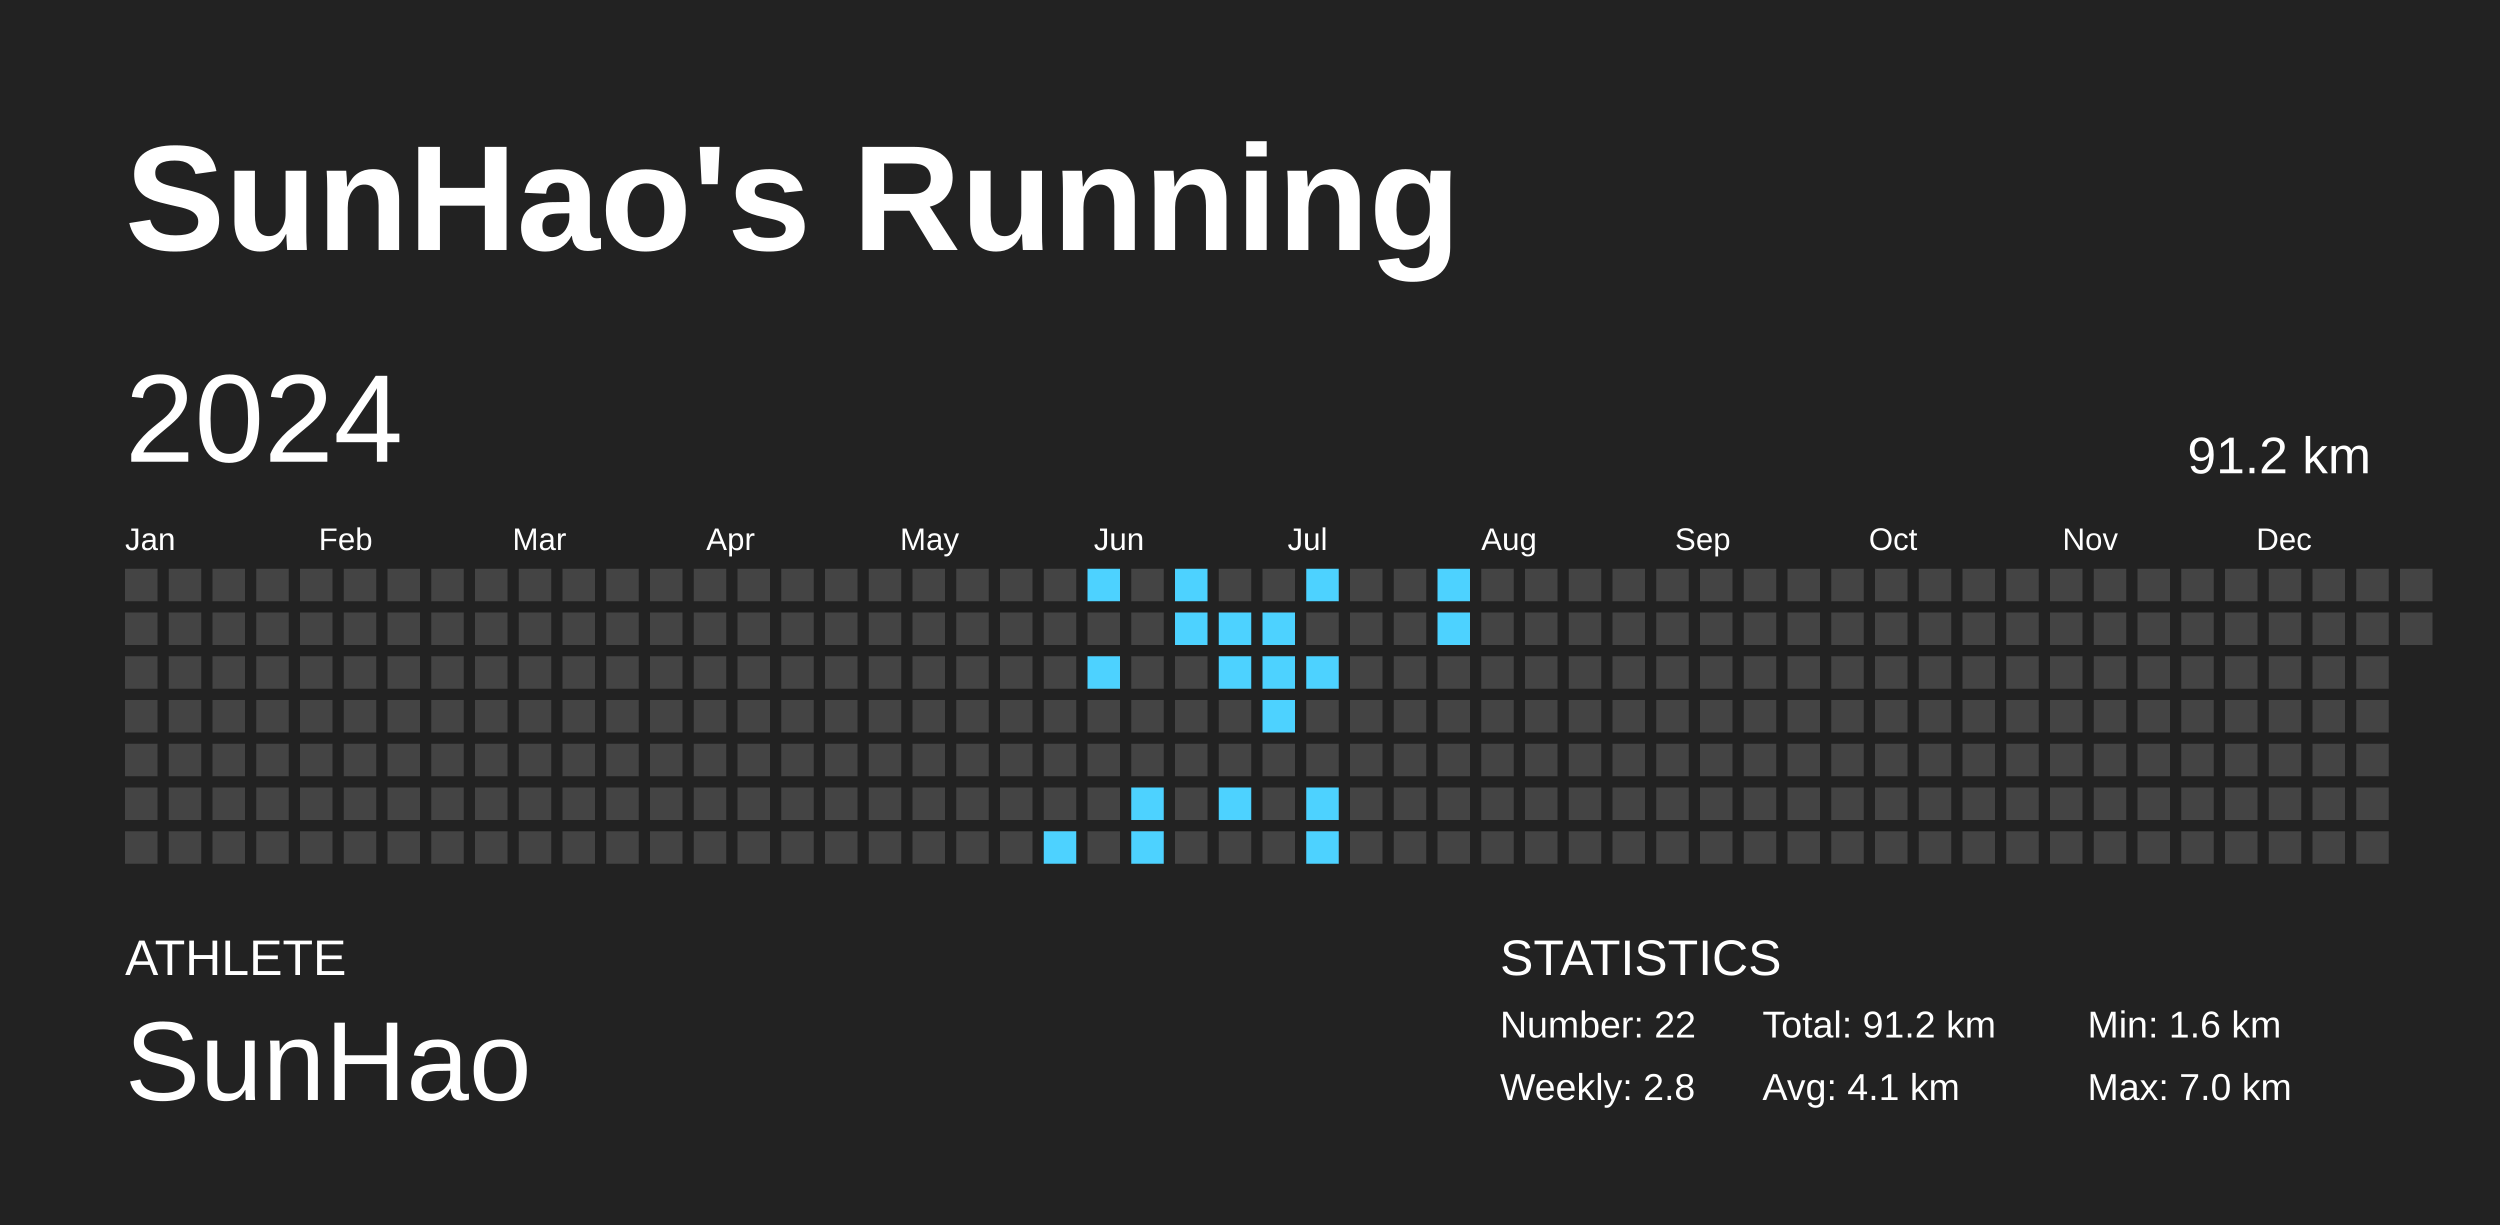
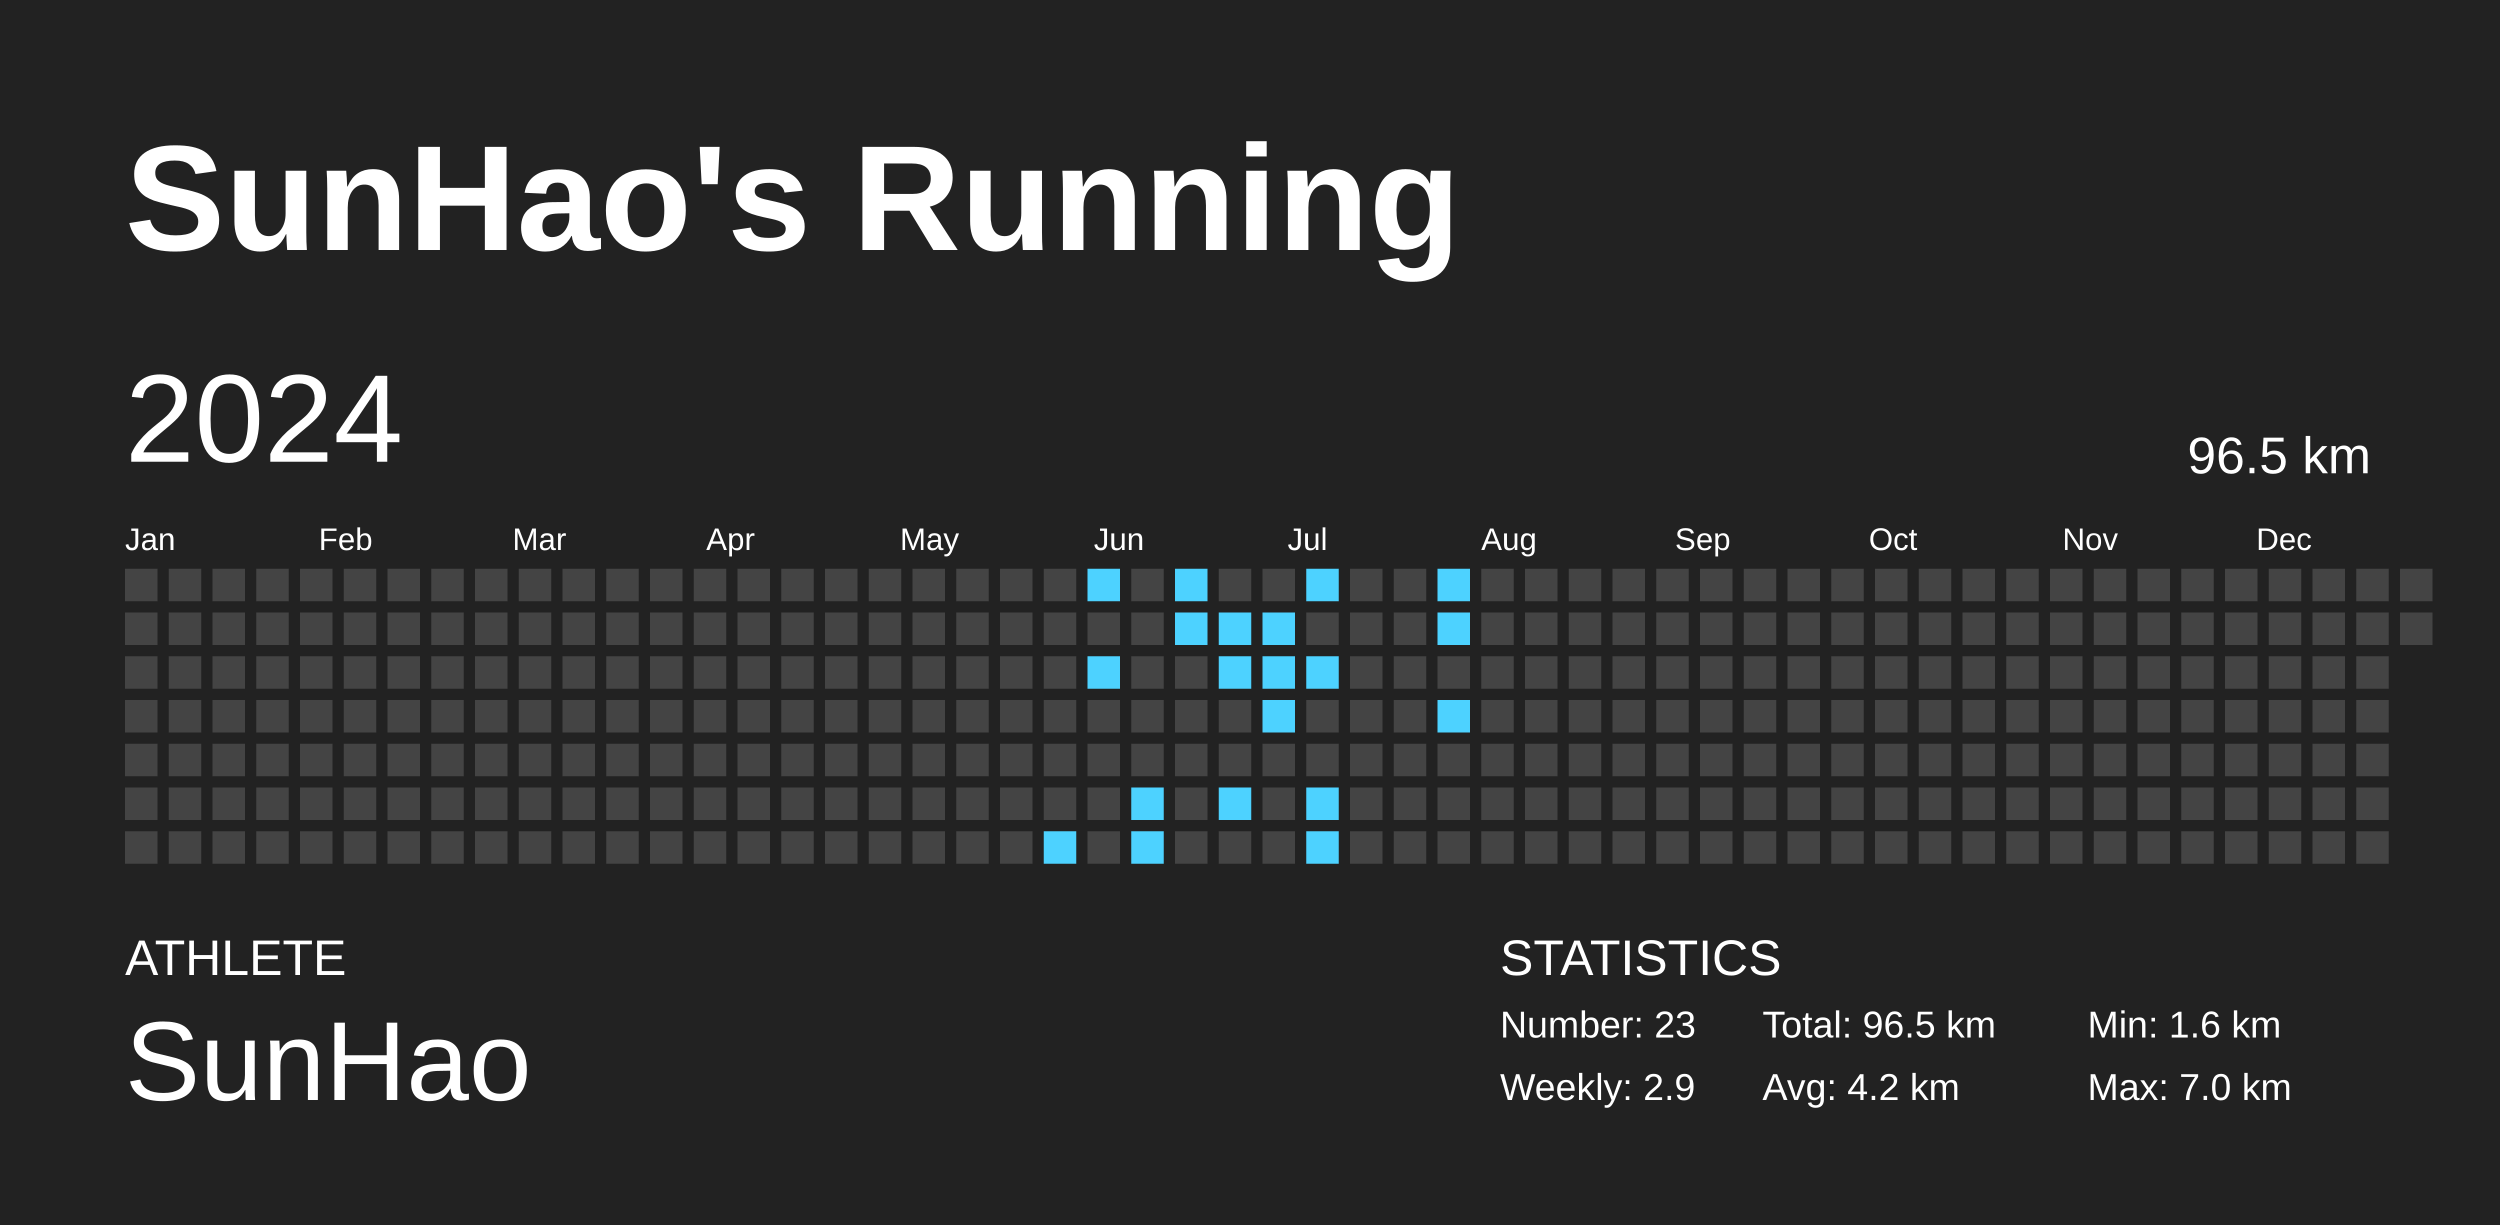
<svg xmlns="http://www.w3.org/2000/svg" baseProfile="full" height="98mm" version="1.1" viewBox="0,0,200,98" width="200mm">
  <defs />
  <rect fill="#222222" height="98" width="200" x="0" y="0" />
  <text fill="#FFFFFF" style="font-size:12px; font-family:Arial; font-weight:bold;" x="10" y="20">SunHao's Running</text>
  <text fill="#FFFFFF" style="font-size:4px; font-family:Arial" x="10" y="78">ATHLETE</text>
  <text fill="#FFFFFF" style="font-size:9px; font-family:Arial" x="10" y="88">SunHao</text>
  <text fill="#FFFFFF" style="font-size:4px; font-family:Arial" x="120" y="78">STATISTICS</text>
-   <text fill="#FFFFFF" style="font-size:3px; font-family:Arial" x="120" y="83">Number: 22</text>
-   <text fill="#FFFFFF" style="font-size:3px; font-family:Arial" x="120" y="88">Weekly: 2.8</text>
-   <text fill="#FFFFFF" style="font-size:3px; font-family:Arial" x="141" y="83">Total: 91.2 km</text>
-   <text fill="#FFFFFF" style="font-size:3px; font-family:Arial" x="141" y="88">Avg: 4.1 km</text>
+   <text fill="#FFFFFF" style="font-size:3px; font-family:Arial" x="120" y="83">Number: 23</text>
+   <text fill="#FFFFFF" style="font-size:3px; font-family:Arial" x="120" y="88">Weekly: 2.9</text>
+   <text fill="#FFFFFF" style="font-size:3px; font-family:Arial" x="141" y="83">Total: 96.5 km</text>
+   <text fill="#FFFFFF" style="font-size:3px; font-family:Arial" x="141" y="88">Avg: 4.2 km</text>
  <text fill="#FFFFFF" style="font-size:3px; font-family:Arial" x="167" y="83">Min: 1.6 km</text>
  <text fill="#FFFFFF" style="font-size:3px; font-family:Arial" x="167" y="88">Max: 7.0 km</text>
  <text dominant-baseline="hanging" fill="#FFFFFF" style="font-size:10.0px; font-family:Arial;" x="10" y="30">2024</text>
-   <text dominant-baseline="hanging" fill="#FFFFFF" style="font-size:4.125px; font-family:Arial;" x="175" y="35">91.2 km</text>
+   <text dominant-baseline="hanging" fill="#FFFFFF" style="font-size:4.125px; font-family:Arial;" x="175" y="35">96.5 km</text>
  <text fill="#FFFFFF" style="font-size:2.5px; font-family:Arial" x="10.0" y="44">Jan</text>
  <text fill="#FFFFFF" style="font-size:2.5px; font-family:Arial" x="25.5" y="44">Feb</text>
  <text fill="#FFFFFF" style="font-size:2.5px; font-family:Arial" x="41.0" y="44">Mar</text>
  <text fill="#FFFFFF" style="font-size:2.5px; font-family:Arial" x="56.5" y="44">Apr</text>
  <text fill="#FFFFFF" style="font-size:2.5px; font-family:Arial" x="72.0" y="44">May</text>
  <text fill="#FFFFFF" style="font-size:2.5px; font-family:Arial" x="87.5" y="44">Jun</text>
  <text fill="#FFFFFF" style="font-size:2.5px; font-family:Arial" x="103.0" y="44">Jul</text>
  <text fill="#FFFFFF" style="font-size:2.5px; font-family:Arial" x="118.5" y="44">Aug</text>
  <text fill="#FFFFFF" style="font-size:2.5px; font-family:Arial" x="134.0" y="44">Sep</text>
  <text fill="#FFFFFF" style="font-size:2.5px; font-family:Arial" x="149.5" y="44">Oct</text>
  <text fill="#FFFFFF" style="font-size:2.5px; font-family:Arial" x="165.0" y="44">Nov</text>
  <text fill="#FFFFFF" style="font-size:2.5px; font-family:Arial" x="180.5" y="44">Dec</text>
  <rect fill="#444444" height="2.6" width="2.6" x="10.0" y="45.5" />
  <rect fill="#444444" height="2.6" width="2.6" x="10.0" y="49.0" />
  <rect fill="#444444" height="2.6" width="2.6" x="10.0" y="52.5" />
  <rect fill="#444444" height="2.6" width="2.6" x="10.0" y="56.0" />
  <rect fill="#444444" height="2.6" width="2.6" x="10.0" y="59.5" />
  <rect fill="#444444" height="2.6" width="2.6" x="10.0" y="63.0" />
  <rect fill="#444444" height="2.6" width="2.6" x="10.0" y="66.5" />
  <rect fill="#444444" height="2.6" width="2.6" x="13.5" y="45.5" />
  <rect fill="#444444" height="2.6" width="2.6" x="13.5" y="49.0" />
  <rect fill="#444444" height="2.6" width="2.6" x="13.5" y="52.5" />
  <rect fill="#444444" height="2.6" width="2.6" x="13.5" y="56.0" />
  <rect fill="#444444" height="2.6" width="2.6" x="13.5" y="59.5" />
  <rect fill="#444444" height="2.6" width="2.6" x="13.5" y="63.0" />
  <rect fill="#444444" height="2.6" width="2.6" x="13.5" y="66.5" />
  <rect fill="#444444" height="2.6" width="2.6" x="17.0" y="45.5" />
  <rect fill="#444444" height="2.6" width="2.6" x="17.0" y="49.0" />
  <rect fill="#444444" height="2.6" width="2.6" x="17.0" y="52.5" />
  <rect fill="#444444" height="2.6" width="2.6" x="17.0" y="56.0" />
  <rect fill="#444444" height="2.6" width="2.6" x="17.0" y="59.5" />
  <rect fill="#444444" height="2.6" width="2.6" x="17.0" y="63.0" />
  <rect fill="#444444" height="2.6" width="2.6" x="17.0" y="66.5" />
  <rect fill="#444444" height="2.6" width="2.6" x="20.5" y="45.5" />
  <rect fill="#444444" height="2.6" width="2.6" x="20.5" y="49.0" />
  <rect fill="#444444" height="2.6" width="2.6" x="20.5" y="52.5" />
  <rect fill="#444444" height="2.6" width="2.6" x="20.5" y="56.0" />
  <rect fill="#444444" height="2.6" width="2.6" x="20.5" y="59.5" />
  <rect fill="#444444" height="2.6" width="2.6" x="20.5" y="63.0" />
  <rect fill="#444444" height="2.6" width="2.6" x="20.5" y="66.5" />
  <rect fill="#444444" height="2.6" width="2.6" x="24.0" y="45.5" />
  <rect fill="#444444" height="2.6" width="2.6" x="24.0" y="49.0" />
  <rect fill="#444444" height="2.6" width="2.6" x="24.0" y="52.5" />
  <rect fill="#444444" height="2.6" width="2.6" x="24.0" y="56.0" />
  <rect fill="#444444" height="2.6" width="2.6" x="24.0" y="59.5" />
  <rect fill="#444444" height="2.6" width="2.6" x="24.0" y="63.0" />
  <rect fill="#444444" height="2.6" width="2.6" x="24.0" y="66.5" />
  <rect fill="#444444" height="2.6" width="2.6" x="27.5" y="45.5" />
  <rect fill="#444444" height="2.6" width="2.6" x="27.5" y="49.0" />
  <rect fill="#444444" height="2.6" width="2.6" x="27.5" y="52.5" />
  <rect fill="#444444" height="2.6" width="2.6" x="27.5" y="56.0" />
  <rect fill="#444444" height="2.6" width="2.6" x="27.5" y="59.5" />
  <rect fill="#444444" height="2.6" width="2.6" x="27.5" y="63.0" />
  <rect fill="#444444" height="2.6" width="2.6" x="27.5" y="66.5" />
  <rect fill="#444444" height="2.6" width="2.6" x="31.0" y="45.5" />
  <rect fill="#444444" height="2.6" width="2.6" x="31.0" y="49.0" />
  <rect fill="#444444" height="2.6" width="2.6" x="31.0" y="52.5" />
  <rect fill="#444444" height="2.6" width="2.6" x="31.0" y="56.0" />
  <rect fill="#444444" height="2.6" width="2.6" x="31.0" y="59.5" />
  <rect fill="#444444" height="2.6" width="2.6" x="31.0" y="63.0" />
  <rect fill="#444444" height="2.6" width="2.6" x="31.0" y="66.5" />
  <rect fill="#444444" height="2.6" width="2.6" x="34.5" y="45.5" />
  <rect fill="#444444" height="2.6" width="2.6" x="34.5" y="49.0" />
  <rect fill="#444444" height="2.6" width="2.6" x="34.5" y="52.5" />
  <rect fill="#444444" height="2.6" width="2.6" x="34.5" y="56.0" />
  <rect fill="#444444" height="2.6" width="2.6" x="34.5" y="59.5" />
  <rect fill="#444444" height="2.6" width="2.6" x="34.5" y="63.0" />
  <rect fill="#444444" height="2.6" width="2.6" x="34.5" y="66.5" />
  <rect fill="#444444" height="2.6" width="2.6" x="38.0" y="45.5" />
  <rect fill="#444444" height="2.6" width="2.6" x="38.0" y="49.0" />
  <rect fill="#444444" height="2.6" width="2.6" x="38.0" y="52.5" />
  <rect fill="#444444" height="2.6" width="2.6" x="38.0" y="56.0" />
  <rect fill="#444444" height="2.6" width="2.6" x="38.0" y="59.5" />
  <rect fill="#444444" height="2.6" width="2.6" x="38.0" y="63.0" />
  <rect fill="#444444" height="2.6" width="2.6" x="38.0" y="66.5" />
  <rect fill="#444444" height="2.6" width="2.6" x="41.5" y="45.5" />
  <rect fill="#444444" height="2.6" width="2.6" x="41.5" y="49.0" />
  <rect fill="#444444" height="2.6" width="2.6" x="41.5" y="52.5" />
  <rect fill="#444444" height="2.6" width="2.6" x="41.5" y="56.0" />
  <rect fill="#444444" height="2.6" width="2.6" x="41.5" y="59.5" />
  <rect fill="#444444" height="2.6" width="2.6" x="41.5" y="63.0" />
  <rect fill="#444444" height="2.6" width="2.6" x="41.5" y="66.5" />
  <rect fill="#444444" height="2.6" width="2.6" x="45.0" y="45.5" />
  <rect fill="#444444" height="2.6" width="2.6" x="45.0" y="49.0" />
  <rect fill="#444444" height="2.6" width="2.6" x="45.0" y="52.5" />
  <rect fill="#444444" height="2.6" width="2.6" x="45.0" y="56.0" />
  <rect fill="#444444" height="2.6" width="2.6" x="45.0" y="59.5" />
  <rect fill="#444444" height="2.6" width="2.6" x="45.0" y="63.0" />
  <rect fill="#444444" height="2.6" width="2.6" x="45.0" y="66.5" />
  <rect fill="#444444" height="2.6" width="2.6" x="48.5" y="45.5" />
  <rect fill="#444444" height="2.6" width="2.6" x="48.5" y="49.0" />
  <rect fill="#444444" height="2.6" width="2.6" x="48.5" y="52.5" />
  <rect fill="#444444" height="2.6" width="2.6" x="48.5" y="56.0" />
  <rect fill="#444444" height="2.6" width="2.6" x="48.5" y="59.5" />
  <rect fill="#444444" height="2.6" width="2.6" x="48.5" y="63.0" />
  <rect fill="#444444" height="2.6" width="2.6" x="48.5" y="66.5" />
  <rect fill="#444444" height="2.6" width="2.6" x="52.0" y="45.5" />
  <rect fill="#444444" height="2.6" width="2.6" x="52.0" y="49.0" />
  <rect fill="#444444" height="2.6" width="2.6" x="52.0" y="52.5" />
  <rect fill="#444444" height="2.6" width="2.6" x="52.0" y="56.0" />
  <rect fill="#444444" height="2.6" width="2.6" x="52.0" y="59.5" />
  <rect fill="#444444" height="2.6" width="2.6" x="52.0" y="63.0" />
  <rect fill="#444444" height="2.6" width="2.6" x="52.0" y="66.5" />
  <rect fill="#444444" height="2.6" width="2.6" x="55.5" y="45.5" />
  <rect fill="#444444" height="2.6" width="2.6" x="55.5" y="49.0" />
  <rect fill="#444444" height="2.6" width="2.6" x="55.5" y="52.5" />
  <rect fill="#444444" height="2.6" width="2.6" x="55.5" y="56.0" />
  <rect fill="#444444" height="2.6" width="2.6" x="55.5" y="59.5" />
  <rect fill="#444444" height="2.6" width="2.6" x="55.5" y="63.0" />
  <rect fill="#444444" height="2.6" width="2.6" x="55.5" y="66.5" />
  <rect fill="#444444" height="2.6" width="2.6" x="59.0" y="45.5" />
  <rect fill="#444444" height="2.6" width="2.6" x="59.0" y="49.0" />
  <rect fill="#444444" height="2.6" width="2.6" x="59.0" y="52.5" />
  <rect fill="#444444" height="2.6" width="2.6" x="59.0" y="56.0" />
  <rect fill="#444444" height="2.6" width="2.6" x="59.0" y="59.5" />
  <rect fill="#444444" height="2.6" width="2.6" x="59.0" y="63.0" />
  <rect fill="#444444" height="2.6" width="2.6" x="59.0" y="66.5" />
  <rect fill="#444444" height="2.6" width="2.6" x="62.5" y="45.5" />
  <rect fill="#444444" height="2.6" width="2.6" x="62.5" y="49.0" />
  <rect fill="#444444" height="2.6" width="2.6" x="62.5" y="52.5" />
  <rect fill="#444444" height="2.6" width="2.6" x="62.5" y="56.0" />
  <rect fill="#444444" height="2.6" width="2.6" x="62.5" y="59.5" />
  <rect fill="#444444" height="2.6" width="2.6" x="62.5" y="63.0" />
  <rect fill="#444444" height="2.6" width="2.6" x="62.5" y="66.5" />
  <rect fill="#444444" height="2.6" width="2.6" x="66.0" y="45.5" />
  <rect fill="#444444" height="2.6" width="2.6" x="66.0" y="49.0" />
  <rect fill="#444444" height="2.6" width="2.6" x="66.0" y="52.5" />
  <rect fill="#444444" height="2.6" width="2.6" x="66.0" y="56.0" />
  <rect fill="#444444" height="2.6" width="2.6" x="66.0" y="59.5" />
  <rect fill="#444444" height="2.6" width="2.6" x="66.0" y="63.0" />
  <rect fill="#444444" height="2.6" width="2.6" x="66.0" y="66.5" />
  <rect fill="#444444" height="2.6" width="2.6" x="69.5" y="45.5" />
  <rect fill="#444444" height="2.6" width="2.6" x="69.5" y="49.0" />
  <rect fill="#444444" height="2.6" width="2.6" x="69.5" y="52.5" />
  <rect fill="#444444" height="2.6" width="2.6" x="69.5" y="56.0" />
  <rect fill="#444444" height="2.6" width="2.6" x="69.5" y="59.5" />
  <rect fill="#444444" height="2.6" width="2.6" x="69.5" y="63.0" />
  <rect fill="#444444" height="2.6" width="2.6" x="69.5" y="66.5" />
  <rect fill="#444444" height="2.6" width="2.6" x="73.0" y="45.5" />
  <rect fill="#444444" height="2.6" width="2.6" x="73.0" y="49.0" />
  <rect fill="#444444" height="2.6" width="2.6" x="73.0" y="52.5" />
  <rect fill="#444444" height="2.6" width="2.6" x="73.0" y="56.0" />
  <rect fill="#444444" height="2.6" width="2.6" x="73.0" y="59.5" />
  <rect fill="#444444" height="2.6" width="2.6" x="73.0" y="63.0" />
  <rect fill="#444444" height="2.6" width="2.6" x="73.0" y="66.5" />
  <rect fill="#444444" height="2.6" width="2.6" x="76.5" y="45.5" />
  <rect fill="#444444" height="2.6" width="2.6" x="76.5" y="49.0" />
  <rect fill="#444444" height="2.6" width="2.6" x="76.5" y="52.5" />
  <rect fill="#444444" height="2.6" width="2.6" x="76.5" y="56.0" />
  <rect fill="#444444" height="2.6" width="2.6" x="76.5" y="59.5" />
  <rect fill="#444444" height="2.6" width="2.6" x="76.5" y="63.0" />
  <rect fill="#444444" height="2.6" width="2.6" x="76.5" y="66.5" />
  <rect fill="#444444" height="2.6" width="2.6" x="80.0" y="45.5" />
  <rect fill="#444444" height="2.6" width="2.6" x="80.0" y="49.0" />
  <rect fill="#444444" height="2.6" width="2.6" x="80.0" y="52.5" />
  <rect fill="#444444" height="2.6" width="2.6" x="80.0" y="56.0" />
  <rect fill="#444444" height="2.6" width="2.6" x="80.0" y="59.5" />
  <rect fill="#444444" height="2.6" width="2.6" x="80.0" y="63.0" />
  <rect fill="#444444" height="2.6" width="2.6" x="80.0" y="66.5" />
  <rect fill="#444444" height="2.6" width="2.6" x="83.5" y="45.5" />
  <rect fill="#444444" height="2.6" width="2.6" x="83.5" y="49.0" />
  <rect fill="#444444" height="2.6" width="2.6" x="83.5" y="52.5" />
  <rect fill="#444444" height="2.6" width="2.6" x="83.5" y="56.0" />
  <rect fill="#444444" height="2.6" width="2.6" x="83.5" y="59.5" />
  <rect fill="#444444" height="2.6" width="2.6" x="83.5" y="63.0" />
  <rect fill="#4dd2ff" height="2.6" width="2.6" x="83.5" y="66.5" />
  <rect fill="#4dd2ff" height="2.6" width="2.6" x="87.0" y="45.5" />
  <rect fill="#444444" height="2.6" width="2.6" x="87.0" y="49.0" />
  <rect fill="#4dd2ff" height="2.6" width="2.6" x="87.0" y="52.5" />
  <rect fill="#444444" height="2.6" width="2.6" x="87.0" y="56.0" />
  <rect fill="#444444" height="2.6" width="2.6" x="87.0" y="59.5" />
  <rect fill="#444444" height="2.6" width="2.6" x="87.0" y="63.0" />
  <rect fill="#444444" height="2.6" width="2.6" x="87.0" y="66.5" />
  <rect fill="#444444" height="2.6" width="2.6" x="90.5" y="45.5" />
  <rect fill="#444444" height="2.6" width="2.6" x="90.5" y="49.0" />
  <rect fill="#444444" height="2.6" width="2.6" x="90.5" y="52.5" />
  <rect fill="#444444" height="2.6" width="2.6" x="90.5" y="56.0" />
  <rect fill="#444444" height="2.6" width="2.6" x="90.5" y="59.5" />
  <rect fill="#4dd2ff" height="2.6" width="2.6" x="90.5" y="63.0" />
  <rect fill="#4dd2ff" height="2.6" width="2.6" x="90.5" y="66.5" />
  <rect fill="#4dd2ff" height="2.6" width="2.6" x="94.0" y="45.5" />
  <rect fill="#4dd2ff" height="2.6" width="2.6" x="94.0" y="49.0" />
  <rect fill="#444444" height="2.6" width="2.6" x="94.0" y="52.5" />
  <rect fill="#444444" height="2.6" width="2.6" x="94.0" y="56.0" />
  <rect fill="#444444" height="2.6" width="2.6" x="94.0" y="59.5" />
  <rect fill="#444444" height="2.6" width="2.6" x="94.0" y="63.0" />
  <rect fill="#444444" height="2.6" width="2.6" x="94.0" y="66.5" />
  <rect fill="#444444" height="2.6" width="2.6" x="97.5" y="45.5" />
  <rect fill="#4dd2ff" height="2.6" width="2.6" x="97.5" y="49.0" />
  <rect fill="#4dd2ff" height="2.6" width="2.6" x="97.5" y="52.5" />
  <rect fill="#444444" height="2.6" width="2.6" x="97.5" y="56.0" />
  <rect fill="#444444" height="2.6" width="2.6" x="97.5" y="59.5" />
  <rect fill="#4dd2ff" height="2.6" width="2.6" x="97.5" y="63.0" />
  <rect fill="#444444" height="2.6" width="2.6" x="97.5" y="66.5" />
  <rect fill="#444444" height="2.6" width="2.6" x="101.0" y="45.5" />
  <rect fill="#4dd2ff" height="2.6" width="2.6" x="101.0" y="49.0" />
  <rect fill="#4dd2ff" height="2.6" width="2.6" x="101.0" y="52.5" />
  <rect fill="#4dd2ff" height="2.6" width="2.6" x="101.0" y="56.0" />
  <rect fill="#444444" height="2.6" width="2.6" x="101.0" y="59.5" />
  <rect fill="#444444" height="2.6" width="2.6" x="101.0" y="63.0" />
  <rect fill="#444444" height="2.6" width="2.6" x="101.0" y="66.5" />
  <rect fill="#4dd2ff" height="2.6" width="2.6" x="104.5" y="45.5" />
  <rect fill="#444444" height="2.6" width="2.6" x="104.5" y="49.0" />
  <rect fill="#4dd2ff" height="2.6" width="2.6" x="104.5" y="52.5" />
  <rect fill="#444444" height="2.6" width="2.6" x="104.5" y="56.0" />
  <rect fill="#444444" height="2.6" width="2.6" x="104.5" y="59.5" />
  <rect fill="#4dd2ff" height="2.6" width="2.6" x="104.5" y="63.0" />
  <rect fill="#4dd2ff" height="2.6" width="2.6" x="104.5" y="66.5" />
  <rect fill="#444444" height="2.6" width="2.6" x="108.0" y="45.5" />
  <rect fill="#444444" height="2.6" width="2.6" x="108.0" y="49.0" />
  <rect fill="#444444" height="2.6" width="2.6" x="108.0" y="52.5" />
  <rect fill="#444444" height="2.6" width="2.6" x="108.0" y="56.0" />
  <rect fill="#444444" height="2.6" width="2.6" x="108.0" y="59.5" />
  <rect fill="#444444" height="2.6" width="2.6" x="108.0" y="63.0" />
  <rect fill="#444444" height="2.6" width="2.6" x="108.0" y="66.5" />
  <rect fill="#444444" height="2.6" width="2.6" x="111.5" y="45.5" />
  <rect fill="#444444" height="2.6" width="2.6" x="111.5" y="49.0" />
  <rect fill="#444444" height="2.6" width="2.6" x="111.5" y="52.5" />
  <rect fill="#444444" height="2.6" width="2.6" x="111.5" y="56.0" />
  <rect fill="#444444" height="2.6" width="2.6" x="111.5" y="59.5" />
  <rect fill="#444444" height="2.6" width="2.6" x="111.5" y="63.0" />
  <rect fill="#444444" height="2.6" width="2.6" x="111.5" y="66.5" />
  <rect fill="#4dd2ff" height="2.6" width="2.6" x="115.0" y="45.5" />
  <rect fill="#4dd2ff" height="2.6" width="2.6" x="115.0" y="49.0" />
  <rect fill="#444444" height="2.6" width="2.6" x="115.0" y="52.5" />
-   <rect fill="#444444" height="2.6" width="2.6" x="115.0" y="56.0" />
+   <rect fill="#4dd2ff" height="2.6" width="2.6" x="115.0" y="56.0" />
  <rect fill="#444444" height="2.6" width="2.6" x="115.0" y="59.5" />
  <rect fill="#444444" height="2.6" width="2.6" x="115.0" y="63.0" />
  <rect fill="#444444" height="2.6" width="2.6" x="115.0" y="66.5" />
  <rect fill="#444444" height="2.6" width="2.6" x="118.5" y="45.5" />
  <rect fill="#444444" height="2.6" width="2.6" x="118.5" y="49.0" />
  <rect fill="#444444" height="2.6" width="2.6" x="118.5" y="52.5" />
  <rect fill="#444444" height="2.6" width="2.6" x="118.5" y="56.0" />
  <rect fill="#444444" height="2.6" width="2.6" x="118.5" y="59.5" />
  <rect fill="#444444" height="2.6" width="2.6" x="118.5" y="63.0" />
  <rect fill="#444444" height="2.6" width="2.6" x="118.5" y="66.5" />
  <rect fill="#444444" height="2.6" width="2.6" x="122.0" y="45.5" />
  <rect fill="#444444" height="2.6" width="2.6" x="122.0" y="49.0" />
  <rect fill="#444444" height="2.6" width="2.6" x="122.0" y="52.5" />
  <rect fill="#444444" height="2.6" width="2.6" x="122.0" y="56.0" />
  <rect fill="#444444" height="2.6" width="2.6" x="122.0" y="59.5" />
  <rect fill="#444444" height="2.6" width="2.6" x="122.0" y="63.0" />
  <rect fill="#444444" height="2.6" width="2.6" x="122.0" y="66.5" />
  <rect fill="#444444" height="2.6" width="2.6" x="125.5" y="45.5" />
  <rect fill="#444444" height="2.6" width="2.6" x="125.5" y="49.0" />
  <rect fill="#444444" height="2.6" width="2.6" x="125.5" y="52.5" />
  <rect fill="#444444" height="2.6" width="2.6" x="125.5" y="56.0" />
  <rect fill="#444444" height="2.6" width="2.6" x="125.5" y="59.5" />
  <rect fill="#444444" height="2.6" width="2.6" x="125.5" y="63.0" />
  <rect fill="#444444" height="2.6" width="2.6" x="125.5" y="66.5" />
  <rect fill="#444444" height="2.6" width="2.6" x="129.0" y="45.5" />
  <rect fill="#444444" height="2.6" width="2.6" x="129.0" y="49.0" />
  <rect fill="#444444" height="2.6" width="2.6" x="129.0" y="52.5" />
  <rect fill="#444444" height="2.6" width="2.6" x="129.0" y="56.0" />
  <rect fill="#444444" height="2.6" width="2.6" x="129.0" y="59.5" />
  <rect fill="#444444" height="2.6" width="2.6" x="129.0" y="63.0" />
  <rect fill="#444444" height="2.6" width="2.6" x="129.0" y="66.5" />
  <rect fill="#444444" height="2.6" width="2.6" x="132.5" y="45.5" />
  <rect fill="#444444" height="2.6" width="2.6" x="132.5" y="49.0" />
  <rect fill="#444444" height="2.6" width="2.6" x="132.5" y="52.5" />
  <rect fill="#444444" height="2.6" width="2.6" x="132.5" y="56.0" />
  <rect fill="#444444" height="2.6" width="2.6" x="132.5" y="59.5" />
  <rect fill="#444444" height="2.6" width="2.6" x="132.5" y="63.0" />
  <rect fill="#444444" height="2.6" width="2.6" x="132.5" y="66.5" />
  <rect fill="#444444" height="2.6" width="2.6" x="136.0" y="45.5" />
  <rect fill="#444444" height="2.6" width="2.6" x="136.0" y="49.0" />
  <rect fill="#444444" height="2.6" width="2.6" x="136.0" y="52.5" />
  <rect fill="#444444" height="2.6" width="2.6" x="136.0" y="56.0" />
  <rect fill="#444444" height="2.6" width="2.6" x="136.0" y="59.5" />
  <rect fill="#444444" height="2.6" width="2.6" x="136.0" y="63.0" />
  <rect fill="#444444" height="2.6" width="2.6" x="136.0" y="66.5" />
  <rect fill="#444444" height="2.6" width="2.6" x="139.5" y="45.5" />
  <rect fill="#444444" height="2.6" width="2.6" x="139.5" y="49.0" />
  <rect fill="#444444" height="2.6" width="2.6" x="139.5" y="52.5" />
  <rect fill="#444444" height="2.6" width="2.6" x="139.5" y="56.0" />
  <rect fill="#444444" height="2.6" width="2.6" x="139.5" y="59.5" />
  <rect fill="#444444" height="2.6" width="2.6" x="139.5" y="63.0" />
  <rect fill="#444444" height="2.6" width="2.6" x="139.5" y="66.5" />
  <rect fill="#444444" height="2.6" width="2.6" x="143.0" y="45.5" />
  <rect fill="#444444" height="2.6" width="2.6" x="143.0" y="49.0" />
  <rect fill="#444444" height="2.6" width="2.6" x="143.0" y="52.5" />
  <rect fill="#444444" height="2.6" width="2.6" x="143.0" y="56.0" />
  <rect fill="#444444" height="2.6" width="2.6" x="143.0" y="59.5" />
  <rect fill="#444444" height="2.6" width="2.6" x="143.0" y="63.0" />
  <rect fill="#444444" height="2.6" width="2.6" x="143.0" y="66.5" />
  <rect fill="#444444" height="2.6" width="2.6" x="146.5" y="45.5" />
  <rect fill="#444444" height="2.6" width="2.6" x="146.5" y="49.0" />
  <rect fill="#444444" height="2.6" width="2.6" x="146.5" y="52.5" />
  <rect fill="#444444" height="2.6" width="2.6" x="146.5" y="56.0" />
  <rect fill="#444444" height="2.6" width="2.6" x="146.5" y="59.5" />
  <rect fill="#444444" height="2.6" width="2.6" x="146.5" y="63.0" />
  <rect fill="#444444" height="2.6" width="2.6" x="146.5" y="66.5" />
  <rect fill="#444444" height="2.6" width="2.6" x="150.0" y="45.5" />
  <rect fill="#444444" height="2.6" width="2.6" x="150.0" y="49.0" />
  <rect fill="#444444" height="2.6" width="2.6" x="150.0" y="52.5" />
  <rect fill="#444444" height="2.6" width="2.6" x="150.0" y="56.0" />
  <rect fill="#444444" height="2.6" width="2.6" x="150.0" y="59.5" />
  <rect fill="#444444" height="2.6" width="2.6" x="150.0" y="63.0" />
  <rect fill="#444444" height="2.6" width="2.6" x="150.0" y="66.5" />
  <rect fill="#444444" height="2.6" width="2.6" x="153.5" y="45.5" />
  <rect fill="#444444" height="2.6" width="2.6" x="153.5" y="49.0" />
  <rect fill="#444444" height="2.6" width="2.6" x="153.5" y="52.5" />
  <rect fill="#444444" height="2.6" width="2.6" x="153.5" y="56.0" />
  <rect fill="#444444" height="2.6" width="2.6" x="153.5" y="59.5" />
  <rect fill="#444444" height="2.6" width="2.6" x="153.5" y="63.0" />
  <rect fill="#444444" height="2.6" width="2.6" x="153.5" y="66.5" />
  <rect fill="#444444" height="2.6" width="2.6" x="157.0" y="45.5" />
  <rect fill="#444444" height="2.6" width="2.6" x="157.0" y="49.0" />
  <rect fill="#444444" height="2.6" width="2.6" x="157.0" y="52.5" />
  <rect fill="#444444" height="2.6" width="2.6" x="157.0" y="56.0" />
  <rect fill="#444444" height="2.6" width="2.6" x="157.0" y="59.5" />
  <rect fill="#444444" height="2.6" width="2.6" x="157.0" y="63.0" />
  <rect fill="#444444" height="2.6" width="2.6" x="157.0" y="66.5" />
  <rect fill="#444444" height="2.6" width="2.6" x="160.5" y="45.5" />
  <rect fill="#444444" height="2.6" width="2.6" x="160.5" y="49.0" />
  <rect fill="#444444" height="2.6" width="2.6" x="160.5" y="52.5" />
  <rect fill="#444444" height="2.6" width="2.6" x="160.5" y="56.0" />
  <rect fill="#444444" height="2.6" width="2.6" x="160.5" y="59.5" />
  <rect fill="#444444" height="2.6" width="2.6" x="160.5" y="63.0" />
  <rect fill="#444444" height="2.6" width="2.6" x="160.5" y="66.5" />
  <rect fill="#444444" height="2.6" width="2.6" x="164.0" y="45.5" />
  <rect fill="#444444" height="2.6" width="2.6" x="164.0" y="49.0" />
  <rect fill="#444444" height="2.6" width="2.6" x="164.0" y="52.5" />
  <rect fill="#444444" height="2.6" width="2.6" x="164.0" y="56.0" />
  <rect fill="#444444" height="2.6" width="2.6" x="164.0" y="59.5" />
  <rect fill="#444444" height="2.6" width="2.6" x="164.0" y="63.0" />
  <rect fill="#444444" height="2.6" width="2.6" x="164.0" y="66.5" />
  <rect fill="#444444" height="2.6" width="2.6" x="167.5" y="45.5" />
  <rect fill="#444444" height="2.6" width="2.6" x="167.5" y="49.0" />
  <rect fill="#444444" height="2.6" width="2.6" x="167.5" y="52.5" />
  <rect fill="#444444" height="2.6" width="2.6" x="167.5" y="56.0" />
  <rect fill="#444444" height="2.6" width="2.6" x="167.5" y="59.5" />
  <rect fill="#444444" height="2.6" width="2.6" x="167.5" y="63.0" />
  <rect fill="#444444" height="2.6" width="2.6" x="167.5" y="66.5" />
  <rect fill="#444444" height="2.6" width="2.6" x="171.0" y="45.5" />
  <rect fill="#444444" height="2.6" width="2.6" x="171.0" y="49.0" />
  <rect fill="#444444" height="2.6" width="2.6" x="171.0" y="52.5" />
  <rect fill="#444444" height="2.6" width="2.6" x="171.0" y="56.0" />
  <rect fill="#444444" height="2.6" width="2.6" x="171.0" y="59.5" />
  <rect fill="#444444" height="2.6" width="2.6" x="171.0" y="63.0" />
  <rect fill="#444444" height="2.6" width="2.6" x="171.0" y="66.5" />
  <rect fill="#444444" height="2.6" width="2.6" x="174.5" y="45.5" />
  <rect fill="#444444" height="2.6" width="2.6" x="174.5" y="49.0" />
  <rect fill="#444444" height="2.6" width="2.6" x="174.5" y="52.5" />
  <rect fill="#444444" height="2.6" width="2.6" x="174.5" y="56.0" />
  <rect fill="#444444" height="2.6" width="2.6" x="174.5" y="59.5" />
  <rect fill="#444444" height="2.6" width="2.6" x="174.5" y="63.0" />
  <rect fill="#444444" height="2.6" width="2.6" x="174.5" y="66.5" />
  <rect fill="#444444" height="2.6" width="2.6" x="178.0" y="45.5" />
  <rect fill="#444444" height="2.6" width="2.6" x="178.0" y="49.0" />
  <rect fill="#444444" height="2.6" width="2.6" x="178.0" y="52.5" />
  <rect fill="#444444" height="2.6" width="2.6" x="178.0" y="56.0" />
  <rect fill="#444444" height="2.6" width="2.6" x="178.0" y="59.5" />
  <rect fill="#444444" height="2.6" width="2.6" x="178.0" y="63.0" />
  <rect fill="#444444" height="2.6" width="2.6" x="178.0" y="66.5" />
  <rect fill="#444444" height="2.6" width="2.6" x="181.5" y="45.5" />
  <rect fill="#444444" height="2.6" width="2.6" x="181.5" y="49.0" />
  <rect fill="#444444" height="2.6" width="2.6" x="181.5" y="52.5" />
  <rect fill="#444444" height="2.6" width="2.6" x="181.5" y="56.0" />
  <rect fill="#444444" height="2.6" width="2.6" x="181.5" y="59.5" />
  <rect fill="#444444" height="2.6" width="2.6" x="181.5" y="63.0" />
  <rect fill="#444444" height="2.6" width="2.6" x="181.5" y="66.5" />
  <rect fill="#444444" height="2.6" width="2.6" x="185.0" y="45.5" />
  <rect fill="#444444" height="2.6" width="2.6" x="185.0" y="49.0" />
  <rect fill="#444444" height="2.6" width="2.6" x="185.0" y="52.5" />
  <rect fill="#444444" height="2.6" width="2.6" x="185.0" y="56.0" />
  <rect fill="#444444" height="2.6" width="2.6" x="185.0" y="59.5" />
  <rect fill="#444444" height="2.6" width="2.6" x="185.0" y="63.0" />
  <rect fill="#444444" height="2.6" width="2.6" x="185.0" y="66.5" />
  <rect fill="#444444" height="2.6" width="2.6" x="188.5" y="45.5" />
  <rect fill="#444444" height="2.6" width="2.6" x="188.5" y="49.0" />
  <rect fill="#444444" height="2.6" width="2.6" x="188.5" y="52.5" />
  <rect fill="#444444" height="2.6" width="2.6" x="188.5" y="56.0" />
  <rect fill="#444444" height="2.6" width="2.6" x="188.5" y="59.5" />
  <rect fill="#444444" height="2.6" width="2.6" x="188.5" y="63.0" />
  <rect fill="#444444" height="2.6" width="2.6" x="188.5" y="66.5" />
  <rect fill="#444444" height="2.6" width="2.6" x="192.0" y="45.5" />
  <rect fill="#444444" height="2.6" width="2.6" x="192.0" y="49.0" />
</svg>
